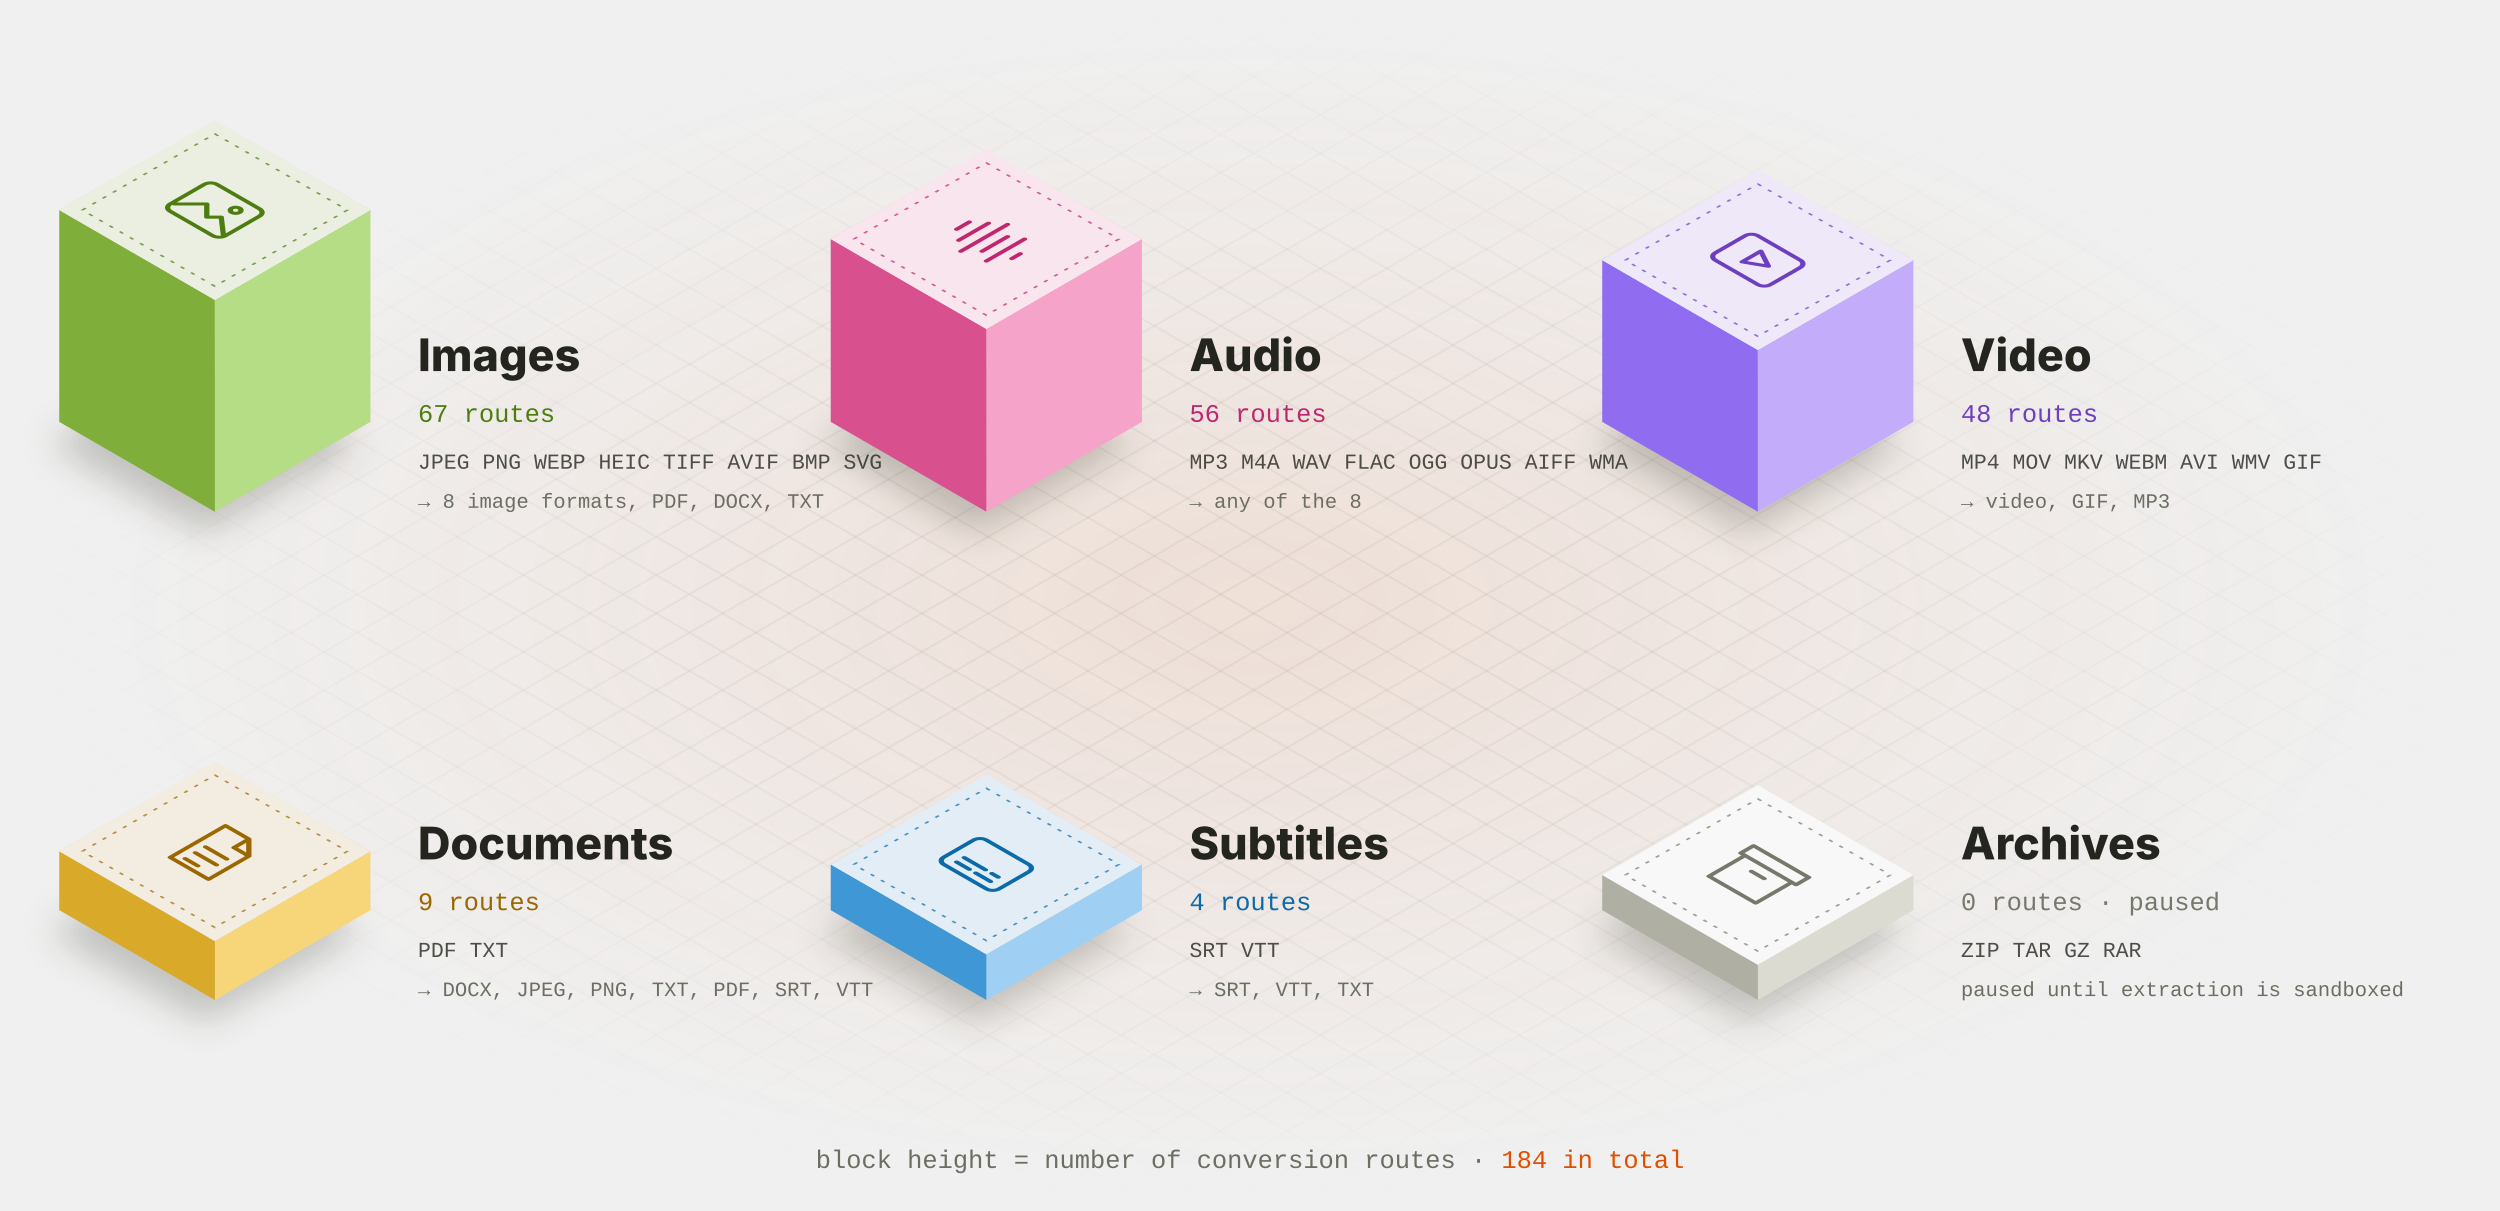
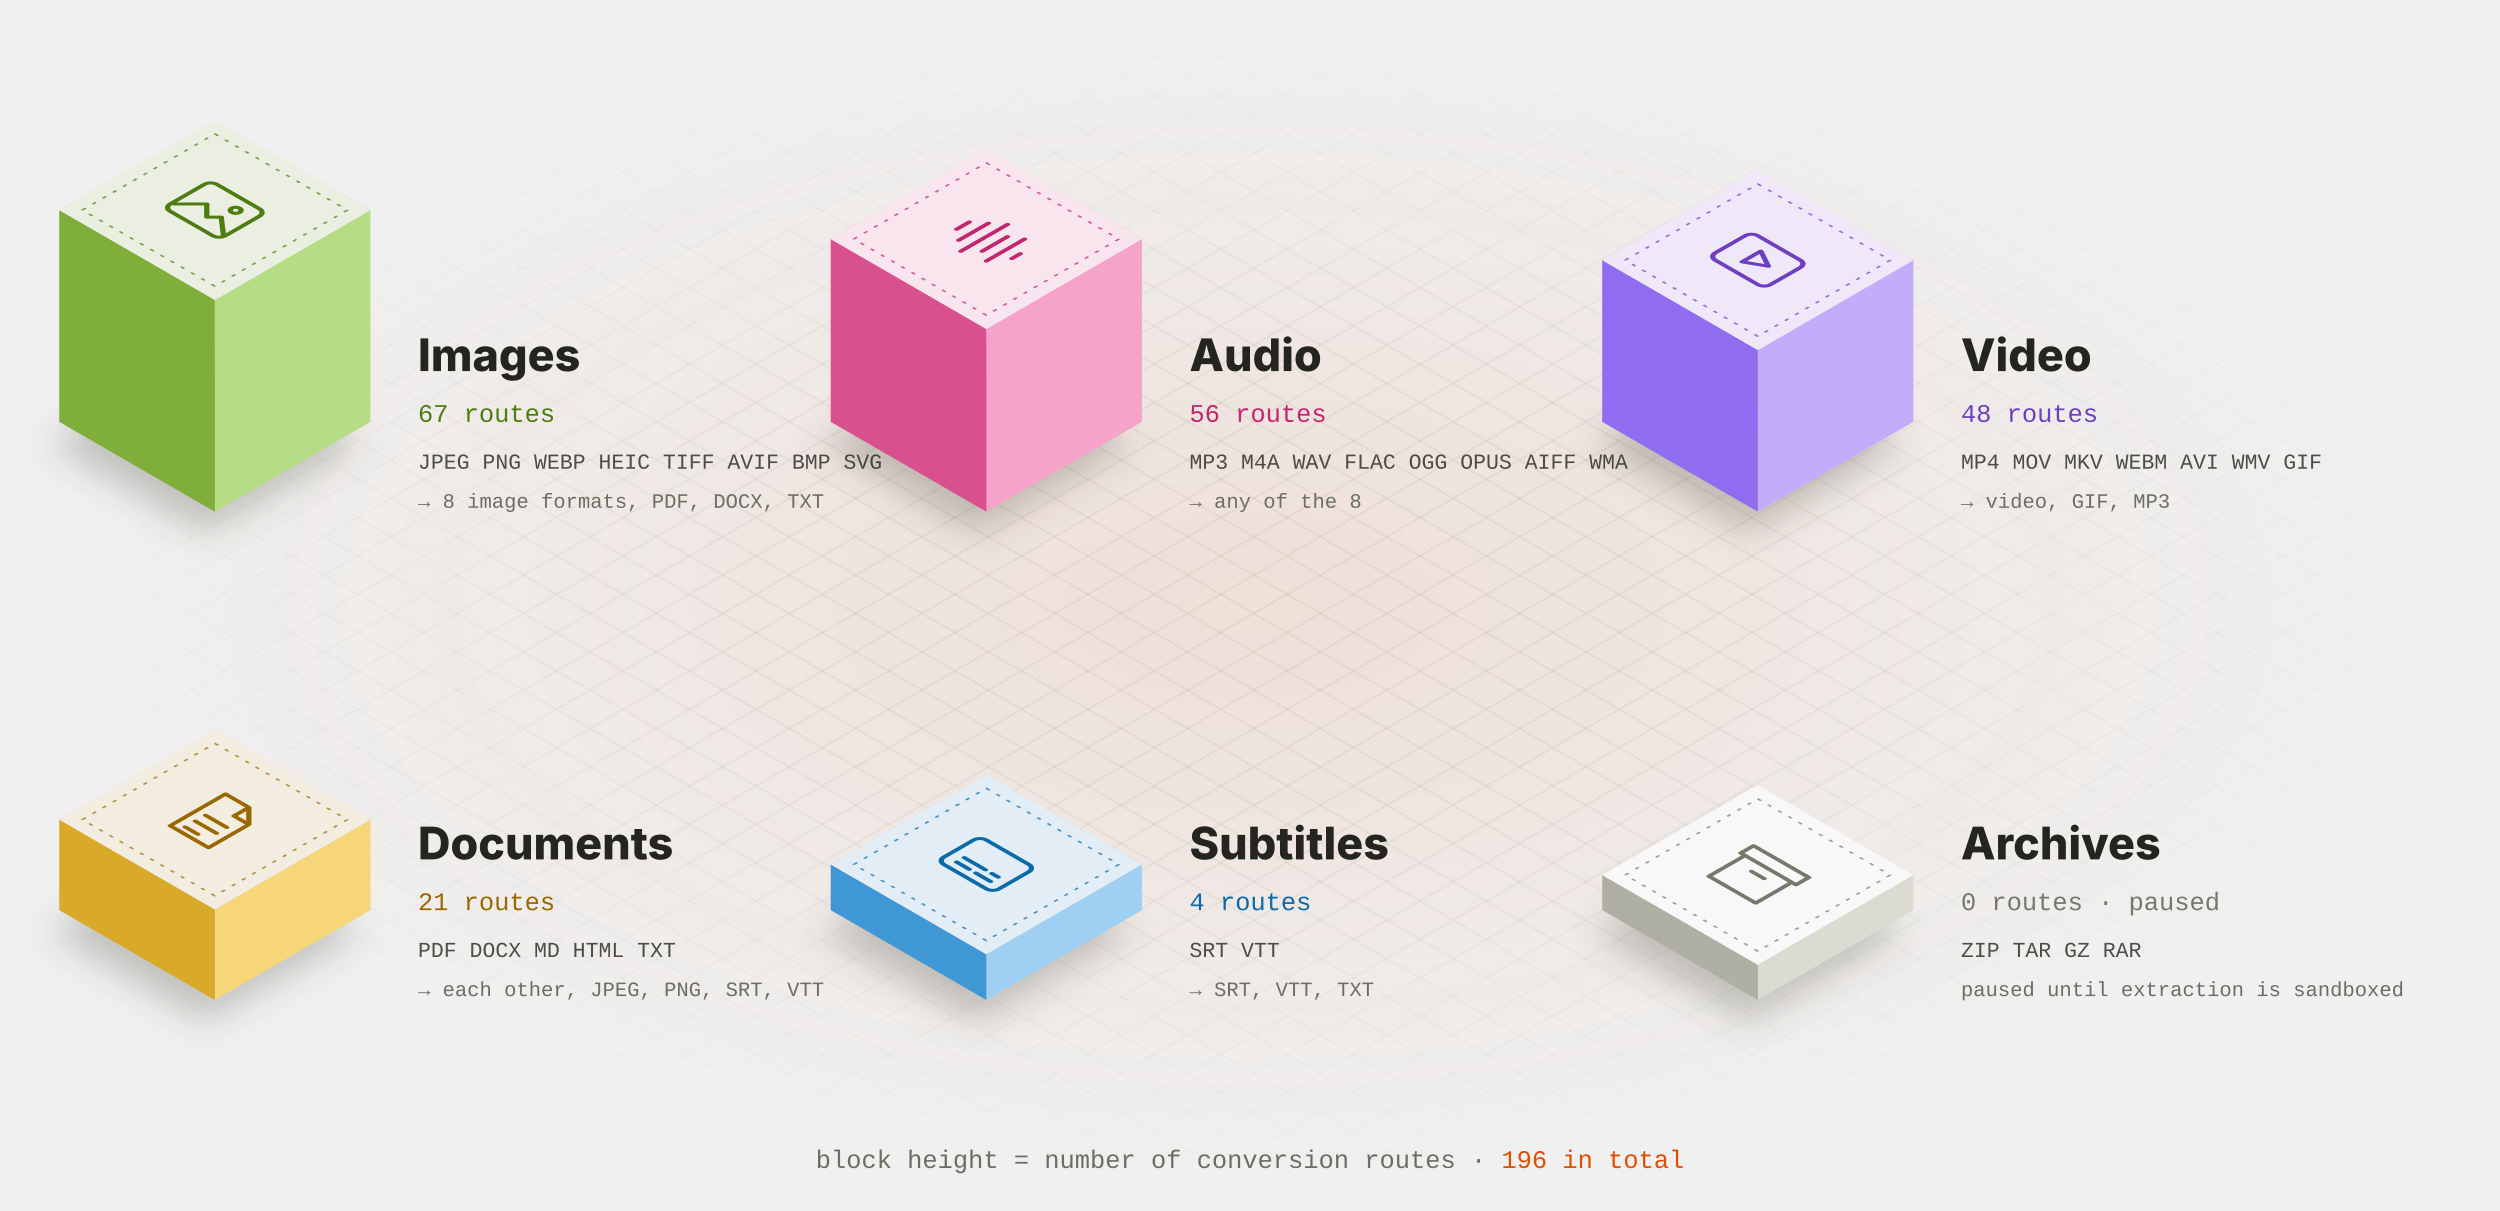
- <svg xmlns="http://www.w3.org/2000/svg" viewBox="0 0 1280 620" width="1280" height="620" role="img" aria-label="184 conversion routes across images, audio, video, documents and subtitles">
+ <svg xmlns="http://www.w3.org/2000/svg" viewBox="0 0 1280 620" width="1280" height="620" role="img" aria-label="196 conversion routes across images, audio, video, documents and subtitles">
  <defs>
    <radialGradient id="glowOrange" cx=".5" cy=".5" r=".5">
      <stop offset="0" stop-color="#e04f00" stop-opacity="0.19" />
      <stop offset="1" stop-color="#e04f00" stop-opacity="0" />
    </radialGradient>
    <radialGradient id="glowLime" cx=".5" cy=".5" r=".5">
      <stop offset="0" stop-color="#4d7c0f" stop-opacity="0.14" />
      <stop offset="1" stop-color="#4d7c0f" stop-opacity="0" />
    </radialGradient>
    <radialGradient id="glowGrape" cx=".5" cy=".5" r=".5">
      <stop offset="0" stop-color="#6d3fc0" stop-opacity="0.14" />
      <stop offset="1" stop-color="#6d3fc0" stop-opacity="0" />
    </radialGradient>
    <radialGradient id="glowBerry" cx=".5" cy=".5" r=".5">
      <stop offset="0" stop-color="#c0266d" stop-opacity="0.12" />
      <stop offset="1" stop-color="#c0266d" stop-opacity="0" />
    </radialGradient>
    <radialGradient id="glowSky" cx=".5" cy=".5" r=".5">
      <stop offset="0" stop-color="#0b6aa8" stop-opacity="0.12" />
      <stop offset="1" stop-color="#0b6aa8" stop-opacity="0" />
    </radialGradient>
    <radialGradient id="glowLemon" cx=".5" cy=".5" r=".5">
      <stop offset="0" stop-color="#9a6700" stop-opacity="0.13" />
      <stop offset="1" stop-color="#9a6700" stop-opacity="0" />
    </radialGradient>
    <radialGradient id="fadeGrad" cx=".5" cy=".5" r=".5">
      <stop offset=".35" stop-color="#fff" stop-opacity="1" />
      <stop offset="1" stop-color="#fff" stop-opacity="0" />
    </radialGradient>
    <mask id="fade" maskUnits="userSpaceOnUse" x="0" y="0" width="1280" height="620">
      <rect width="1280" height="620" fill="url(#fadeGrad)" />
    </mask>
    <filter id="soft" x="-30%" y="-30%" width="160%" height="160%">
      <feGaussianBlur stdDeviation="9" />
    </filter>
    <filter id="softer" x="-30%" y="-30%" width="160%" height="160%">
      <feGaussianBlur stdDeviation="16" />
    </filter>
    <filter id="glow" x="-50%" y="-50%" width="200%" height="200%">
      <feGaussianBlur stdDeviation="3" result="b" />
      <feMerge>
        <feMergeNode in="b" />
        <feMergeNode in="SourceGraphic" />
      </feMerge>
    </filter>
  </defs>
  <style>
    .float { animation: float 6s ease-in-out infinite; }
    .float.d1 { animation-delay: -1.5s; }
    .float.d2 { animation-delay: -3s; }
    .float.d3 { animation-delay: -4.5s; }
    .breathe { animation: breathe 6s ease-in-out infinite; transform-box: fill-box; transform-origin: center; }
    .breathe.d1 { animation-delay: -1.5s; }
    .breathe.d2 { animation-delay: -3s; }
    .breathe.d3 { animation-delay: -4.5s; }
    .twinkle { animation: twinkle 4s ease-in-out infinite; }
    .drift { animation: drift 16s linear infinite; }
    .press { animation: press 6s cubic-bezier(.32,.72,0,1) infinite; }
    .press.k1 { animation-delay: 2s; }
    .press.k2 { animation-delay: 4s; }
    .run { animation: run 1.6s linear infinite; }
    @keyframes float { 0%, 100% { transform: translateY(0) } 50% { transform: translateY(-12px) } }
    @keyframes breathe { 0%, 100% { opacity: .5; transform: scale(1) } 50% { opacity: .3; transform: scale(.9) } }
    @keyframes twinkle { 0%, 100% { opacity: .15 } 50% { opacity: .75 } }
    @keyframes drift { from { transform: translateY(0) } to { transform: translateY(-640px) } }
    @keyframes press { 0%, 4% { transform: translateY(0) } 9%, 28% { transform: translateY(9px) } 34%, 100% { transform: translateY(0) } }
    @keyframes run { to { stroke-dashoffset: -20 } }
    @media (prefers-reduced-motion: reduce) { * { animation: none !important } }
  </style>
  <g mask="url(#fade)">
    <g stroke="#4d503f" stroke-opacity="0.07" stroke-width="1">
      <line x1="-2520" y1="0" x2="-1446.13" y2="620" />
      <line x1="-2520" y1="0" x2="-3593.87" y2="620" />
      <line x1="-2486" y1="0" x2="-1412.13" y2="620" />
      <line x1="-2486" y1="0" x2="-3559.87" y2="620" />
      <line x1="-2452" y1="0" x2="-1378.13" y2="620" />
      <line x1="-2452" y1="0" x2="-3525.87" y2="620" />
      <line x1="-2418" y1="0" x2="-1344.13" y2="620" />
      <line x1="-2418" y1="0" x2="-3491.87" y2="620" />
      <line x1="-2384" y1="0" x2="-1310.13" y2="620" />
      <line x1="-2384" y1="0" x2="-3457.87" y2="620" />
      <line x1="-2350" y1="0" x2="-1276.13" y2="620" />
      <line x1="-2350" y1="0" x2="-3423.87" y2="620" />
      <line x1="-2316" y1="0" x2="-1242.13" y2="620" />
      <line x1="-2316" y1="0" x2="-3389.87" y2="620" />
      <line x1="-2282" y1="0" x2="-1208.13" y2="620" />
      <line x1="-2282" y1="0" x2="-3355.87" y2="620" />
      <line x1="-2248" y1="0" x2="-1174.13" y2="620" />
      <line x1="-2248" y1="0" x2="-3321.87" y2="620" />
      <line x1="-2214" y1="0" x2="-1140.13" y2="620" />
      <line x1="-2214" y1="0" x2="-3287.87" y2="620" />
      <line x1="-2180" y1="0" x2="-1106.13" y2="620" />
      <line x1="-2180" y1="0" x2="-3253.87" y2="620" />
      <line x1="-2146" y1="0" x2="-1072.13" y2="620" />
      <line x1="-2146" y1="0" x2="-3219.87" y2="620" />
      <line x1="-2112" y1="0" x2="-1038.13" y2="620" />
      <line x1="-2112" y1="0" x2="-3185.87" y2="620" />
      <line x1="-2078" y1="0" x2="-1004.13" y2="620" />
      <line x1="-2078" y1="0" x2="-3151.87" y2="620" />
      <line x1="-2044" y1="0" x2="-970.13" y2="620" />
      <line x1="-2044" y1="0" x2="-3117.87" y2="620" />
      <line x1="-2010" y1="0" x2="-936.13" y2="620" />
      <line x1="-2010" y1="0" x2="-3083.87" y2="620" />
      <line x1="-1976" y1="0" x2="-902.13" y2="620" />
      <line x1="-1976" y1="0" x2="-3049.87" y2="620" />
      <line x1="-1942" y1="0" x2="-868.13" y2="620" />
      <line x1="-1942" y1="0" x2="-3015.87" y2="620" />
      <line x1="-1908" y1="0" x2="-834.13" y2="620" />
      <line x1="-1908" y1="0" x2="-2981.87" y2="620" />
      <line x1="-1874" y1="0" x2="-800.13" y2="620" />
      <line x1="-1874" y1="0" x2="-2947.87" y2="620" />
      <line x1="-1840" y1="0" x2="-766.13" y2="620" />
      <line x1="-1840" y1="0" x2="-2913.87" y2="620" />
      <line x1="-1806" y1="0" x2="-732.13" y2="620" />
      <line x1="-1806" y1="0" x2="-2879.87" y2="620" />
      <line x1="-1772" y1="0" x2="-698.13" y2="620" />
      <line x1="-1772" y1="0" x2="-2845.87" y2="620" />
      <line x1="-1738" y1="0" x2="-664.13" y2="620" />
      <line x1="-1738" y1="0" x2="-2811.87" y2="620" />
      <line x1="-1704" y1="0" x2="-630.13" y2="620" />
      <line x1="-1704" y1="0" x2="-2777.87" y2="620" />
      <line x1="-1670" y1="0" x2="-596.13" y2="620" />
      <line x1="-1670" y1="0" x2="-2743.87" y2="620" />
      <line x1="-1636" y1="0" x2="-562.13" y2="620" />
      <line x1="-1636" y1="0" x2="-2709.87" y2="620" />
      <line x1="-1602" y1="0" x2="-528.13" y2="620" />
      <line x1="-1602" y1="0" x2="-2675.87" y2="620" />
      <line x1="-1568" y1="0" x2="-494.13" y2="620" />
      <line x1="-1568" y1="0" x2="-2641.87" y2="620" />
      <line x1="-1534" y1="0" x2="-460.13" y2="620" />
      <line x1="-1534" y1="0" x2="-2607.87" y2="620" />
      <line x1="-1500" y1="0" x2="-426.13" y2="620" />
      <line x1="-1500" y1="0" x2="-2573.87" y2="620" />
      <line x1="-1466" y1="0" x2="-392.13" y2="620" />
      <line x1="-1466" y1="0" x2="-2539.87" y2="620" />
      <line x1="-1432" y1="0" x2="-358.13" y2="620" />
      <line x1="-1432" y1="0" x2="-2505.87" y2="620" />
      <line x1="-1398" y1="0" x2="-324.13" y2="620" />
      <line x1="-1398" y1="0" x2="-2471.87" y2="620" />
      <line x1="-1364" y1="0" x2="-290.13" y2="620" />
      <line x1="-1364" y1="0" x2="-2437.87" y2="620" />
      <line x1="-1330" y1="0" x2="-256.13" y2="620" />
      <line x1="-1330" y1="0" x2="-2403.87" y2="620" />
      <line x1="-1296" y1="0" x2="-222.13" y2="620" />
      <line x1="-1296" y1="0" x2="-2369.87" y2="620" />
      <line x1="-1262" y1="0" x2="-188.13" y2="620" />
      <line x1="-1262" y1="0" x2="-2335.87" y2="620" />
      <line x1="-1228" y1="0" x2="-154.13" y2="620" />
      <line x1="-1228" y1="0" x2="-2301.87" y2="620" />
      <line x1="-1194" y1="0" x2="-120.13" y2="620" />
      <line x1="-1194" y1="0" x2="-2267.87" y2="620" />
      <line x1="-1160" y1="0" x2="-86.13" y2="620" />
      <line x1="-1160" y1="0" x2="-2233.87" y2="620" />
      <line x1="-1126" y1="0" x2="-52.13" y2="620" />
      <line x1="-1126" y1="0" x2="-2199.87" y2="620" />
      <line x1="-1092" y1="0" x2="-18.13" y2="620" />
      <line x1="-1092" y1="0" x2="-2165.87" y2="620" />
      <line x1="-1058" y1="0" x2="15.87" y2="620" />
      <line x1="-1058" y1="0" x2="-2131.87" y2="620" />
      <line x1="-1024" y1="0" x2="49.87" y2="620" />
      <line x1="-1024" y1="0" x2="-2097.87" y2="620" />
      <line x1="-990" y1="0" x2="83.87" y2="620" />
      <line x1="-990" y1="0" x2="-2063.87" y2="620" />
      <line x1="-956" y1="0" x2="117.87" y2="620" />
      <line x1="-956" y1="0" x2="-2029.87" y2="620" />
      <line x1="-922" y1="0" x2="151.87" y2="620" />
      <line x1="-922" y1="0" x2="-1995.87" y2="620" />
      <line x1="-888" y1="0" x2="185.87" y2="620" />
      <line x1="-888" y1="0" x2="-1961.87" y2="620" />
      <line x1="-854" y1="0" x2="219.87" y2="620" />
      <line x1="-854" y1="0" x2="-1927.87" y2="620" />
      <line x1="-820" y1="0" x2="253.87" y2="620" />
      <line x1="-820" y1="0" x2="-1893.87" y2="620" />
      <line x1="-786" y1="0" x2="287.87" y2="620" />
      <line x1="-786" y1="0" x2="-1859.87" y2="620" />
      <line x1="-752" y1="0" x2="321.87" y2="620" />
      <line x1="-752" y1="0" x2="-1825.87" y2="620" />
      <line x1="-718" y1="0" x2="355.87" y2="620" />
      <line x1="-718" y1="0" x2="-1791.87" y2="620" />
      <line x1="-684" y1="0" x2="389.87" y2="620" />
      <line x1="-684" y1="0" x2="-1757.87" y2="620" />
      <line x1="-650" y1="0" x2="423.87" y2="620" />
      <line x1="-650" y1="0" x2="-1723.87" y2="620" />
      <line x1="-616" y1="0" x2="457.87" y2="620" />
      <line x1="-616" y1="0" x2="-1689.87" y2="620" />
      <line x1="-582" y1="0" x2="491.87" y2="620" />
      <line x1="-582" y1="0" x2="-1655.87" y2="620" />
      <line x1="-548" y1="0" x2="525.87" y2="620" />
      <line x1="-548" y1="0" x2="-1621.87" y2="620" />
      <line x1="-514" y1="0" x2="559.87" y2="620" />
      <line x1="-514" y1="0" x2="-1587.87" y2="620" />
      <line x1="-480" y1="0" x2="593.87" y2="620" />
      <line x1="-480" y1="0" x2="-1553.87" y2="620" />
      <line x1="-446" y1="0" x2="627.87" y2="620" />
      <line x1="-446" y1="0" x2="-1519.87" y2="620" />
      <line x1="-412" y1="0" x2="661.87" y2="620" />
      <line x1="-412" y1="0" x2="-1485.87" y2="620" />
      <line x1="-378" y1="0" x2="695.87" y2="620" />
      <line x1="-378" y1="0" x2="-1451.87" y2="620" />
      <line x1="-344" y1="0" x2="729.87" y2="620" />
      <line x1="-344" y1="0" x2="-1417.87" y2="620" />
      <line x1="-310" y1="0" x2="763.87" y2="620" />
      <line x1="-310" y1="0" x2="-1383.87" y2="620" />
      <line x1="-276" y1="0" x2="797.87" y2="620" />
      <line x1="-276" y1="0" x2="-1349.87" y2="620" />
      <line x1="-242" y1="0" x2="831.87" y2="620" />
      <line x1="-242" y1="0" x2="-1315.87" y2="620" />
      <line x1="-208" y1="0" x2="865.87" y2="620" />
      <line x1="-208" y1="0" x2="-1281.87" y2="620" />
      <line x1="-174" y1="0" x2="899.87" y2="620" />
      <line x1="-174" y1="0" x2="-1247.87" y2="620" />
      <line x1="-140" y1="0" x2="933.87" y2="620" />
      <line x1="-140" y1="0" x2="-1213.87" y2="620" />
      <line x1="-106" y1="0" x2="967.87" y2="620" />
      <line x1="-106" y1="0" x2="-1179.87" y2="620" />
      <line x1="-72" y1="0" x2="1001.87" y2="620" />
      <line x1="-72" y1="0" x2="-1145.87" y2="620" />
      <line x1="-38" y1="0" x2="1035.87" y2="620" />
      <line x1="-38" y1="0" x2="-1111.87" y2="620" />
      <line x1="-4" y1="0" x2="1069.87" y2="620" />
      <line x1="-4" y1="0" x2="-1077.87" y2="620" />
      <line x1="30" y1="0" x2="1103.87" y2="620" />
      <line x1="30" y1="0" x2="-1043.87" y2="620" />
      <line x1="64" y1="0" x2="1137.87" y2="620" />
      <line x1="64" y1="0" x2="-1009.87" y2="620" />
      <line x1="98" y1="0" x2="1171.87" y2="620" />
      <line x1="98" y1="0" x2="-975.87" y2="620" />
      <line x1="132" y1="0" x2="1205.87" y2="620" />
      <line x1="132" y1="0" x2="-941.87" y2="620" />
      <line x1="166" y1="0" x2="1239.87" y2="620" />
      <line x1="166" y1="0" x2="-907.87" y2="620" />
      <line x1="200" y1="0" x2="1273.87" y2="620" />
      <line x1="200" y1="0" x2="-873.87" y2="620" />
      <line x1="234" y1="0" x2="1307.87" y2="620" />
      <line x1="234" y1="0" x2="-839.87" y2="620" />
      <line x1="268" y1="0" x2="1341.87" y2="620" />
      <line x1="268" y1="0" x2="-805.87" y2="620" />
      <line x1="302" y1="0" x2="1375.87" y2="620" />
      <line x1="302" y1="0" x2="-771.87" y2="620" />
      <line x1="336" y1="0" x2="1409.87" y2="620" />
      <line x1="336" y1="0" x2="-737.87" y2="620" />
      <line x1="370" y1="0" x2="1443.87" y2="620" />
      <line x1="370" y1="0" x2="-703.87" y2="620" />
      <line x1="404" y1="0" x2="1477.87" y2="620" />
      <line x1="404" y1="0" x2="-669.87" y2="620" />
      <line x1="438" y1="0" x2="1511.87" y2="620" />
      <line x1="438" y1="0" x2="-635.87" y2="620" />
      <line x1="472" y1="0" x2="1545.87" y2="620" />
      <line x1="472" y1="0" x2="-601.87" y2="620" />
      <line x1="506" y1="0" x2="1579.87" y2="620" />
      <line x1="506" y1="0" x2="-567.87" y2="620" />
      <line x1="540" y1="0" x2="1613.87" y2="620" />
      <line x1="540" y1="0" x2="-533.87" y2="620" />
      <line x1="574" y1="0" x2="1647.87" y2="620" />
      <line x1="574" y1="0" x2="-499.87" y2="620" />
      <line x1="608" y1="0" x2="1681.87" y2="620" />
      <line x1="608" y1="0" x2="-465.87" y2="620" />
      <line x1="642" y1="0" x2="1715.87" y2="620" />
      <line x1="642" y1="0" x2="-431.87" y2="620" />
      <line x1="676" y1="0" x2="1749.87" y2="620" />
      <line x1="676" y1="0" x2="-397.87" y2="620" />
      <line x1="710" y1="0" x2="1783.87" y2="620" />
      <line x1="710" y1="0" x2="-363.87" y2="620" />
      <line x1="744" y1="0" x2="1817.87" y2="620" />
      <line x1="744" y1="0" x2="-329.87" y2="620" />
      <line x1="778" y1="0" x2="1851.87" y2="620" />
      <line x1="778" y1="0" x2="-295.87" y2="620" />
      <line x1="812" y1="0" x2="1885.87" y2="620" />
      <line x1="812" y1="0" x2="-261.87" y2="620" />
      <line x1="846" y1="0" x2="1919.87" y2="620" />
      <line x1="846" y1="0" x2="-227.87" y2="620" />
      <line x1="880" y1="0" x2="1953.87" y2="620" />
      <line x1="880" y1="0" x2="-193.87" y2="620" />
      <line x1="914" y1="0" x2="1987.87" y2="620" />
      <line x1="914" y1="0" x2="-159.87" y2="620" />
      <line x1="948" y1="0" x2="2021.87" y2="620" />
      <line x1="948" y1="0" x2="-125.87" y2="620" />
      <line x1="982" y1="0" x2="2055.87" y2="620" />
      <line x1="982" y1="0" x2="-91.87" y2="620" />
      <line x1="1016" y1="0" x2="2089.87" y2="620" />
      <line x1="1016" y1="0" x2="-57.87" y2="620" />
      <line x1="1050" y1="0" x2="2123.87" y2="620" />
      <line x1="1050" y1="0" x2="-23.87" y2="620" />
      <line x1="1084" y1="0" x2="2157.87" y2="620" />
      <line x1="1084" y1="0" x2="10.13" y2="620" />
      <line x1="1118" y1="0" x2="2191.87" y2="620" />
      <line x1="1118" y1="0" x2="44.13" y2="620" />
      <line x1="1152" y1="0" x2="2225.87" y2="620" />
      <line x1="1152" y1="0" x2="78.13" y2="620" />
      <line x1="1186" y1="0" x2="2259.87" y2="620" />
      <line x1="1186" y1="0" x2="112.13" y2="620" />
      <line x1="1220" y1="0" x2="2293.87" y2="620" />
      <line x1="1220" y1="0" x2="146.13" y2="620" />
      <line x1="1254" y1="0" x2="2327.87" y2="620" />
      <line x1="1254" y1="0" x2="180.13" y2="620" />
      <line x1="1288" y1="0" x2="2361.87" y2="620" />
      <line x1="1288" y1="0" x2="214.13" y2="620" />
      <line x1="1322" y1="0" x2="2395.87" y2="620" />
      <line x1="1322" y1="0" x2="248.13" y2="620" />
      <line x1="1356" y1="0" x2="2429.87" y2="620" />
      <line x1="1356" y1="0" x2="282.13" y2="620" />
      <line x1="1390" y1="0" x2="2463.87" y2="620" />
      <line x1="1390" y1="0" x2="316.13" y2="620" />
      <line x1="1424" y1="0" x2="2497.87" y2="620" />
      <line x1="1424" y1="0" x2="350.13" y2="620" />
      <line x1="1458" y1="0" x2="2531.87" y2="620" />
      <line x1="1458" y1="0" x2="384.13" y2="620" />
      <line x1="1492" y1="0" x2="2565.87" y2="620" />
      <line x1="1492" y1="0" x2="418.13" y2="620" />
      <line x1="1526" y1="0" x2="2599.87" y2="620" />
      <line x1="1526" y1="0" x2="452.13" y2="620" />
      <line x1="1560" y1="0" x2="2633.87" y2="620" />
      <line x1="1560" y1="0" x2="486.13" y2="620" />
      <line x1="1594" y1="0" x2="2667.87" y2="620" />
      <line x1="1594" y1="0" x2="520.13" y2="620" />
      <line x1="1628" y1="0" x2="2701.87" y2="620" />
      <line x1="1628" y1="0" x2="554.13" y2="620" />
      <line x1="1662" y1="0" x2="2735.87" y2="620" />
      <line x1="1662" y1="0" x2="588.13" y2="620" />
      <line x1="1696" y1="0" x2="2769.87" y2="620" />
      <line x1="1696" y1="0" x2="622.13" y2="620" />
      <line x1="1730" y1="0" x2="2803.87" y2="620" />
      <line x1="1730" y1="0" x2="656.13" y2="620" />
      <line x1="1764" y1="0" x2="2837.87" y2="620" />
      <line x1="1764" y1="0" x2="690.13" y2="620" />
      <line x1="1798" y1="0" x2="2871.87" y2="620" />
      <line x1="1798" y1="0" x2="724.13" y2="620" />
      <line x1="1832" y1="0" x2="2905.87" y2="620" />
      <line x1="1832" y1="0" x2="758.13" y2="620" />
      <line x1="1866" y1="0" x2="2939.87" y2="620" />
      <line x1="1866" y1="0" x2="792.13" y2="620" />
      <line x1="1900" y1="0" x2="2973.87" y2="620" />
      <line x1="1900" y1="0" x2="826.13" y2="620" />
      <line x1="1934" y1="0" x2="3007.87" y2="620" />
      <line x1="1934" y1="0" x2="860.13" y2="620" />
      <line x1="1968" y1="0" x2="3041.87" y2="620" />
      <line x1="1968" y1="0" x2="894.13" y2="620" />
      <line x1="2002" y1="0" x2="3075.87" y2="620" />
      <line x1="2002" y1="0" x2="928.13" y2="620" />
      <line x1="2036" y1="0" x2="3109.87" y2="620" />
      <line x1="2036" y1="0" x2="962.13" y2="620" />
      <line x1="2070" y1="0" x2="3143.87" y2="620" />
      <line x1="2070" y1="0" x2="996.13" y2="620" />
      <line x1="2104" y1="0" x2="3177.87" y2="620" />
      <line x1="2104" y1="0" x2="1030.13" y2="620" />
      <line x1="2138" y1="0" x2="3211.87" y2="620" />
      <line x1="2138" y1="0" x2="1064.13" y2="620" />
      <line x1="2172" y1="0" x2="3245.87" y2="620" />
      <line x1="2172" y1="0" x2="1098.13" y2="620" />
      <line x1="2206" y1="0" x2="3279.87" y2="620" />
      <line x1="2206" y1="0" x2="1132.13" y2="620" />
      <line x1="2240" y1="0" x2="3313.87" y2="620" />
      <line x1="2240" y1="0" x2="1166.13" y2="620" />
      <line x1="2274" y1="0" x2="3347.87" y2="620" />
      <line x1="2274" y1="0" x2="1200.13" y2="620" />
      <line x1="2308" y1="0" x2="3381.87" y2="620" />
      <line x1="2308" y1="0" x2="1234.13" y2="620" />
      <line x1="2342" y1="0" x2="3415.87" y2="620" />
      <line x1="2342" y1="0" x2="1268.13" y2="620" />
      <line x1="2376" y1="0" x2="3449.87" y2="620" />
      <line x1="2376" y1="0" x2="1302.13" y2="620" />
      <line x1="2410" y1="0" x2="3483.87" y2="620" />
      <line x1="2410" y1="0" x2="1336.13" y2="620" />
      <line x1="2444" y1="0" x2="3517.87" y2="620" />
      <line x1="2444" y1="0" x2="1370.13" y2="620" />
      <line x1="2478" y1="0" x2="3551.87" y2="620" />
      <line x1="2478" y1="0" x2="1404.13" y2="620" />
      <line x1="2512" y1="0" x2="3585.87" y2="620" />
      <line x1="2512" y1="0" x2="1438.13" y2="620" />
    </g>
  </g>
  <ellipse cx="640" cy="310" rx="580" ry="290" fill="url(#glowOrange)" opacity=".55" />
  <g class="drift" style="animation-duration:19.34s;animation-delay:-15.74s">
    <text x="525.66" y="1315.16" font-family="ui-monospace, SFMono-Regular, Menlo, Consolas, 'Liberation Mono', monospace" font-size="11.75" fill="#e04f00" class="twinkle" style="animation-delay:-1.52s">.png</text>
  </g>
  <g class="drift" style="animation-duration:25.76s;animation-delay:-11.51s">
    <text x="26.14" y="859.84" font-family="ui-monospace, SFMono-Regular, Menlo, Consolas, 'Liberation Mono', monospace" font-size="9.59" fill="#4d7c0f" class="twinkle" style="animation-delay:-3s">●</text>
  </g>
  <g class="drift" style="animation-duration:13.38s;animation-delay:-8.38s">
    <text x="652.54" y="1294.34" font-family="ui-monospace, SFMono-Regular, Menlo, Consolas, 'Liberation Mono', monospace" font-size="12.93" fill="#6d3fc0" class="twinkle" style="animation-delay:-1.78s">.pdf</text>
  </g>
  <g class="drift" style="animation-duration:14.88s;animation-delay:-10.19s">
    <text x="271.54" y="965.31" font-family="ui-monospace, SFMono-Regular, Menlo, Consolas, 'Liberation Mono', monospace" font-size="13.45" fill="#9a6700" class="twinkle" style="animation-delay:-3.19s">+</text>
  </g>
  <g class="drift" style="animation-duration:20.91s;animation-delay:-20s">
    <text x="589.79" y="1319.44" font-family="ui-monospace, SFMono-Regular, Menlo, Consolas, 'Liberation Mono', monospace" font-size="12.81" fill="#c0266d" class="twinkle" style="animation-delay:-0.56s">.mov</text>
  </g>
  <g class="drift" style="animation-duration:22.14s;animation-delay:-17.15s">
    <text x="753.98" y="1323.37" font-family="ui-monospace, SFMono-Regular, Menlo, Consolas, 'Liberation Mono', monospace" font-size="12.68" fill="#0b6aa8" class="twinkle" style="animation-delay:-3.23s">·</text>
  </g>
  <g class="drift" style="animation-duration:23.25s;animation-delay:-10.98s">
    <text x="1190.75" y="1183.79" font-family="ui-monospace, SFMono-Regular, Menlo, Consolas, 'Liberation Mono', monospace" font-size="9.72" fill="#0f766e" class="twinkle" style="animation-delay:-0.52s">.heic</text>
  </g>
  <g class="drift" style="animation-duration:14.89s;animation-delay:-5.7s">
    <text x="1046.78" y="1107.36" font-family="ui-monospace, SFMono-Regular, Menlo, Consolas, 'Liberation Mono', monospace" font-size="10.61" fill="#e04f00" class="twinkle" style="animation-delay:-1.78s">◐</text>
  </g>
  <g class="drift" style="animation-duration:15.73s;animation-delay:-13.21s">
    <text x="748.74" y="1300.75" font-family="ui-monospace, SFMono-Regular, Menlo, Consolas, 'Liberation Mono', monospace" font-size="12.01" fill="#4d7c0f" class="twinkle" style="animation-delay:-0.34s">.mp3</text>
  </g>
  <g class="drift" style="animation-duration:16.45s;animation-delay:-2.91s">
    <text x="723.29" y="1350.61" font-family="ui-monospace, SFMono-Regular, Menlo, Consolas, 'Liberation Mono', monospace" font-size="10.58" fill="#6d3fc0" class="twinkle" style="animation-delay:-1.53s">.webp</text>
  </g>
  <g class="drift" style="animation-duration:21.7s;animation-delay:-15.76s">
    <text x="117.1" y="843.62" font-family="ui-monospace, SFMono-Regular, Menlo, Consolas, 'Liberation Mono', monospace" font-size="13" fill="#9a6700" class="twinkle" style="animation-delay:-2.67s">●</text>
  </g>
  <g class="drift" style="animation-duration:22.16s;animation-delay:-18.22s">
    <text x="636.84" y="1226.45" font-family="ui-monospace, SFMono-Regular, Menlo, Consolas, 'Liberation Mono', monospace" font-size="10.92" fill="#c0266d" class="twinkle" style="animation-delay:-1.12s">.jpg</text>
  </g>
  <g class="drift" style="animation-duration:22.48s;animation-delay:-17.93s">
    <text x="149.17" y="845.76" font-family="ui-monospace, SFMono-Regular, Menlo, Consolas, 'Liberation Mono', monospace" font-size="11.02" fill="#0b6aa8" class="twinkle" style="animation-delay:-2.19s">.png</text>
  </g>
  <g class="drift" style="animation-duration:13.35s;animation-delay:-13.16s">
    <text x="360.76" y="1148.22" font-family="ui-monospace, SFMono-Regular, Menlo, Consolas, 'Liberation Mono', monospace" font-size="9.97" fill="#0f766e" class="twinkle" style="animation-delay:-3.23s">●</text>
  </g>
  <g class="drift" style="animation-duration:13.41s;animation-delay:-9.67s">
    <text x="418.27" y="1100.49" font-family="ui-monospace, SFMono-Regular, Menlo, Consolas, 'Liberation Mono', monospace" font-size="9.42" fill="#e04f00" class="twinkle" style="animation-delay:-1.57s">.pdf</text>
  </g>
  <g class="drift" style="animation-duration:13.35s;animation-delay:-4.47s">
    <text x="748.38" y="909.24" font-family="ui-monospace, SFMono-Regular, Menlo, Consolas, 'Liberation Mono', monospace" font-size="11.05" fill="#4d7c0f" class="twinkle" style="animation-delay:-2.53s">+</text>
  </g>
  <g class="drift" style="animation-duration:17.83s;animation-delay:-2.9s">
    <text x="497.74" y="781.15" font-family="ui-monospace, SFMono-Regular, Menlo, Consolas, 'Liberation Mono', monospace" font-size="11.52" fill="#6d3fc0" class="twinkle" style="animation-delay:-3.46s">.mov</text>
  </g>
  <g class="drift" style="animation-duration:17.51s;animation-delay:-9.39s">
    <text x="93.04" y="922.86" font-family="ui-monospace, SFMono-Regular, Menlo, Consolas, 'Liberation Mono', monospace" font-size="12.5" fill="#9a6700" class="twinkle" style="animation-delay:-1.68s">·</text>
  </g>
  <g class="breathe d0">
    <polygon points="104.8,181 184.48,227 104.8,273 25.13,227" fill="#2b2c1f" opacity="0.24" filter="url(#soft)" />
  </g>
  <g class="float d0">
    <polygon points="189.67,107.55 110,153.55 110,262 189.67,216" fill="#b5dd85" />
    <polygon points="30.33,107.55 110,153.55 110,262 30.33,216" fill="#7fae3a" />
    <polygon points="110,61.55 189.67,107.55 110,153.55 30.33,107.55" fill="#ffffff" stroke="none" stroke-opacity="1" stroke-width="1.2" stroke-linejoin="round" />
    <g transform="matrix(0.87 0.5 -0.87 0.5 110 61.55)">
      <rect width="92" height="92" fill="#4d7c0f" fill-opacity="0.12" />
      <rect x="7" y="7" width="78" height="78" fill="none" stroke="#4d7c0f" stroke-opacity=".7" stroke-dasharray="2 4" />
      <path d="M3 2.5h10a1.5 1.5 0 0 1 1.5 1.5v8a1.5 1.5 0 0 1-1.5 1.5H3A1.5 1.5 0 0 1 1.5 12V4A1.5 1.5 0 0 1 3 2.5ZM2 11.5l3.8-3.8 2.7 2.7 1.7-1.7 3.8 3.3M11.4 5.6a.9.9 0 1 1-1.8 0a.9.9 0 1 1 1.8 0" transform="translate(26 26) scale(2.5)" fill="none" stroke="#4d7c0f" stroke-width="0.88" stroke-linecap="round" stroke-linejoin="round" />
    </g>
  </g>
  <g font-family="ui-monospace, SFMono-Regular, Menlo, Consolas, 'Liberation Mono', monospace">
    <text x="214" y="190" font-size="23" fill="#24251e" font-family="-apple-system, BlinkMacSystemFont, 'SF Pro Display', Inter, 'Segoe UI', Helvetica, Arial, sans-serif" font-weight="800">Images</text>
    <text x="214" y="216" font-size="13" fill="#4d7c0f">67 routes</text>
    <text x="214" y="240" font-size="11" fill="#24251e" opacity=".8">JPEG PNG WEBP HEIC TIFF AVIF BMP SVG</text>
    <text x="214" y="260" font-size="10.5" fill="#6c6e62">→ 8 image formats, PDF, DOCX, TXT</text>
  </g>
  <g class="breathe d1">
    <polygon points="499.8,181 579.48,227 499.8,273 420.13,227" fill="#2b2c1f" opacity="0.24" filter="url(#soft)" />
  </g>
  <g class="float d1">
    <polygon points="584.67,122.4 505,168.4 505,262 584.67,216" fill="#f5a3c8" />
    <polygon points="425.33,122.4 505,168.4 505,262 425.33,216" fill="#d9508f" />
    <polygon points="505,76.4 584.67,122.4 505,168.4 425.33,122.4" fill="#ffffff" stroke="none" stroke-opacity="1" stroke-width="1.2" stroke-linejoin="round" />
    <g transform="matrix(0.87 0.5 -0.87 0.5 505 76.4)">
      <rect width="92" height="92" fill="#c0266d" fill-opacity="0.12" />
      <rect x="7" y="7" width="78" height="78" fill="none" stroke="#c0266d" stroke-opacity=".7" stroke-dasharray="2 4" />
      <path d="M2.5 6.5v3M5 4.5v7M7.5 2.5v11M10 5v6M12.5 3.5v9M15 7v2" transform="translate(26 26) scale(2.5)" fill="none" stroke="#c0266d" stroke-width="0.88" stroke-linecap="round" stroke-linejoin="round" />
    </g>
  </g>
  <g font-family="ui-monospace, SFMono-Regular, Menlo, Consolas, 'Liberation Mono', monospace">
    <text x="609" y="190" font-size="23" fill="#24251e" font-family="-apple-system, BlinkMacSystemFont, 'SF Pro Display', Inter, 'Segoe UI', Helvetica, Arial, sans-serif" font-weight="800">Audio</text>
    <text x="609" y="216" font-size="13" fill="#c0266d">56 routes</text>
    <text x="609" y="240" font-size="11" fill="#24251e" opacity=".8">MP3 M4A WAV FLAC OGG OPUS AIFF WMA</text>
    <text x="609" y="260" font-size="10.5" fill="#6c6e62">→ any of the 8</text>
  </g>
  <g class="breathe d2">
    <polygon points="894.8,181 974.48,227 894.8,273 815.13,227" fill="#2b2c1f" opacity="0.24" filter="url(#soft)" />
  </g>
  <g class="float d2">
    <polygon points="979.67,133.2 900,179.2 900,262 979.67,216" fill="#c3adfb" />
    <polygon points="820.33,133.2 900,179.2 900,262 820.33,216" fill="#8f6cf0" />
    <polygon points="900,87.2 979.67,133.2 900,179.2 820.33,133.2" fill="#ffffff" stroke="none" stroke-opacity="1" stroke-width="1.2" stroke-linejoin="round" />
    <g transform="matrix(0.87 0.5 -0.87 0.5 900 87.2)">
      <rect width="92" height="92" fill="#6d3fc0" fill-opacity="0.12" />
      <rect x="7" y="7" width="78" height="78" fill="none" stroke="#6d3fc0" stroke-opacity=".7" stroke-dasharray="2 4" />
      <path d="M3 3h10a1.5 1.5 0 0 1 1.5 1.5v7A1.5 1.5 0 0 1 13 13H3a1.5 1.5 0 0 1-1.5-1.5v-7A1.5 1.5 0 0 1 3 3ZM6.5 5.8 10.5 8l-4 2.2Z" transform="translate(26 26) scale(2.5)" fill="none" stroke="#6d3fc0" stroke-width="0.88" stroke-linecap="round" stroke-linejoin="round" />
    </g>
  </g>
  <g font-family="ui-monospace, SFMono-Regular, Menlo, Consolas, 'Liberation Mono', monospace">
    <text x="1004" y="190" font-size="23" fill="#24251e" font-family="-apple-system, BlinkMacSystemFont, 'SF Pro Display', Inter, 'Segoe UI', Helvetica, Arial, sans-serif" font-weight="800">Video</text>
    <text x="1004" y="216" font-size="13" fill="#6d3fc0">48 routes</text>
    <text x="1004" y="240" font-size="11" fill="#24251e" opacity=".8">MP4 MOV MKV WEBM AVI WMV GIF</text>
    <text x="1004" y="260" font-size="10.5" fill="#6c6e62">→ video, GIF, MP3</text>
  </g>
  <g class="breathe d3">
    <polygon points="104.8,431 184.48,477 104.8,523 25.13,477" fill="#2b2c1f" opacity="0.24" filter="url(#soft)" />
  </g>
  <g class="float d3">
-     <polygon points="189.67,435.85 110,481.85 110,512 189.67,466" fill="#f6d679" />
-     <polygon points="30.33,435.85 110,481.85 110,512 30.33,466" fill="#d9a92a" />
-     <polygon points="110,389.85 189.67,435.85 110,481.85 30.33,435.85" fill="#ffffff" stroke="none" stroke-opacity="1" stroke-width="1.2" stroke-linejoin="round" />
-     <g transform="matrix(0.87 0.5 -0.87 0.5 110 389.85)">
+     <polygon points="189.67,419.65 110,465.65 110,512 189.67,466" fill="#f6d679" />
+     <polygon points="30.33,419.65 110,465.65 110,512 30.33,466" fill="#d9a92a" />
+     <polygon points="110,373.65 189.67,419.65 110,465.65 30.33,419.65" fill="#ffffff" stroke="none" stroke-opacity="1" stroke-width="1.2" stroke-linejoin="round" />
+     <g transform="matrix(0.87 0.5 -0.87 0.5 110 373.65)">
      <rect width="92" height="92" fill="#9a6700" fill-opacity="0.12" />
      <rect x="7" y="7" width="78" height="78" fill="none" stroke="#9a6700" stroke-opacity=".7" stroke-dasharray="2 4" />
      <path d="M4 1.5h5.5L13 5v9.5H4ZM9.5 1.5V5H13M6 8.2h5M6 10.6h5M6 13h3" transform="translate(26 26) scale(2.5)" fill="none" stroke="#9a6700" stroke-width="0.88" stroke-linecap="round" stroke-linejoin="round" />
    </g>
  </g>
  <g font-family="ui-monospace, SFMono-Regular, Menlo, Consolas, 'Liberation Mono', monospace">
    <text x="214" y="440" font-size="23" fill="#24251e" font-family="-apple-system, BlinkMacSystemFont, 'SF Pro Display', Inter, 'Segoe UI', Helvetica, Arial, sans-serif" font-weight="800">Documents</text>
-     <text x="214" y="466" font-size="13" fill="#9a6700">9 routes</text>
-     <text x="214" y="490" font-size="11" fill="#24251e" opacity=".8">PDF TXT</text>
-     <text x="214" y="510" font-size="10.5" fill="#6c6e62">→ DOCX, JPEG, PNG, TXT, PDF, SRT, VTT</text>
+     <text x="214" y="466" font-size="13" fill="#9a6700">21 routes</text>
+     <text x="214" y="490" font-size="11" fill="#24251e" opacity=".8">PDF DOCX MD HTML TXT</text>
+     <text x="214" y="510" font-size="10.5" fill="#6c6e62">→ each other, JPEG, PNG, SRT, VTT</text>
  </g>
  <g class="breathe d0">
    <polygon points="499.8,431 579.48,477 499.8,523 420.13,477" fill="#2b2c1f" opacity="0.24" filter="url(#soft)" />
  </g>
  <g class="float d0">
    <polygon points="584.67,442.6 505,488.6 505,512 584.67,466" fill="#9fd0f3" />
    <polygon points="425.33,442.6 505,488.6 505,512 425.33,466" fill="#3f97d6" />
    <polygon points="505,396.6 584.67,442.6 505,488.6 425.33,442.6" fill="#ffffff" stroke="none" stroke-opacity="1" stroke-width="1.2" stroke-linejoin="round" />
    <g transform="matrix(0.87 0.5 -0.87 0.5 505 396.6)">
      <rect width="92" height="92" fill="#0b6aa8" fill-opacity="0.12" />
      <rect x="7" y="7" width="78" height="78" fill="none" stroke="#0b6aa8" stroke-opacity=".7" stroke-dasharray="2 4" />
      <path d="M3 3h10a1.5 1.5 0 0 1 1.5 1.5v7A1.5 1.5 0 0 1 13 13H3a1.5 1.5 0 0 1-1.5-1.5v-7A1.5 1.5 0 0 1 3 3ZM4 9.2h5M10.5 9.2H12M4 11h3M8.5 11H12" transform="translate(26 26) scale(2.5)" fill="none" stroke="#0b6aa8" stroke-width="0.88" stroke-linecap="round" stroke-linejoin="round" />
    </g>
  </g>
  <g font-family="ui-monospace, SFMono-Regular, Menlo, Consolas, 'Liberation Mono', monospace">
    <text x="609" y="440" font-size="23" fill="#24251e" font-family="-apple-system, BlinkMacSystemFont, 'SF Pro Display', Inter, 'Segoe UI', Helvetica, Arial, sans-serif" font-weight="800">Subtitles</text>
    <text x="609" y="466" font-size="13" fill="#0b6aa8">4 routes</text>
    <text x="609" y="490" font-size="11" fill="#24251e" opacity=".8">SRT VTT</text>
    <text x="609" y="510" font-size="10.5" fill="#6c6e62">→ SRT, VTT, TXT</text>
  </g>
  <g class="breathe d1">
    <polygon points="894.8,431 974.48,477 894.8,523 815.13,477" fill="#2b2c1f" opacity="0.24" filter="url(#soft)" />
  </g>
  <g class="float d1">
    <polygon points="979.67,448 900,494 900,512 979.67,466" fill="#dcdbd2" />
    <polygon points="820.33,448 900,494 900,512 820.33,466" fill="#b0afa3" />
    <polygon points="900,402 979.67,448 900,494 820.33,448" fill="#ffffff" stroke="none" stroke-opacity="1" stroke-width="1.2" stroke-linejoin="round" />
    <g transform="matrix(0.87 0.5 -0.87 0.5 900 402)">
      <rect width="92" height="92" fill="#78776c" fill-opacity="0.05" />
      <rect x="7" y="7" width="78" height="78" fill="none" stroke="#78776c" stroke-opacity=".7" stroke-dasharray="2 4" />
      <path d="M1.5 2.5h13v3h-13ZM2.5 5.5h11v8.5h-11ZM6.5 8h3" transform="translate(26 26) scale(2.5)" fill="none" stroke="#78776c" stroke-width="0.88" stroke-linecap="round" stroke-linejoin="round" />
    </g>
  </g>
  <g font-family="ui-monospace, SFMono-Regular, Menlo, Consolas, 'Liberation Mono', monospace">
    <text x="1004" y="440" font-size="23" fill="#24251e" font-family="-apple-system, BlinkMacSystemFont, 'SF Pro Display', Inter, 'Segoe UI', Helvetica, Arial, sans-serif" font-weight="800">Archives</text>
    <text x="1004" y="466" font-size="13" fill="#78776c">0 routes · paused</text>
    <text x="1004" y="490" font-size="11" fill="#24251e" opacity=".8">ZIP TAR GZ RAR</text>
    <text x="1004" y="510" font-size="10.5" fill="#6c6e62">paused until extraction is sandboxed</text>
  </g>
-   <text x="640" y="598" text-anchor="middle" font-family="ui-monospace, SFMono-Regular, Menlo, Consolas, 'Liberation Mono', monospace" font-size="13" fill="#6c6e62">block height = number of conversion routes · <tspan fill="#e04f00">184 in total</tspan>
+   <text x="640" y="598" text-anchor="middle" font-family="ui-monospace, SFMono-Regular, Menlo, Consolas, 'Liberation Mono', monospace" font-size="13" fill="#6c6e62">block height = number of conversion routes · <tspan fill="#e04f00">196 in total</tspan>
  </text>
</svg>
